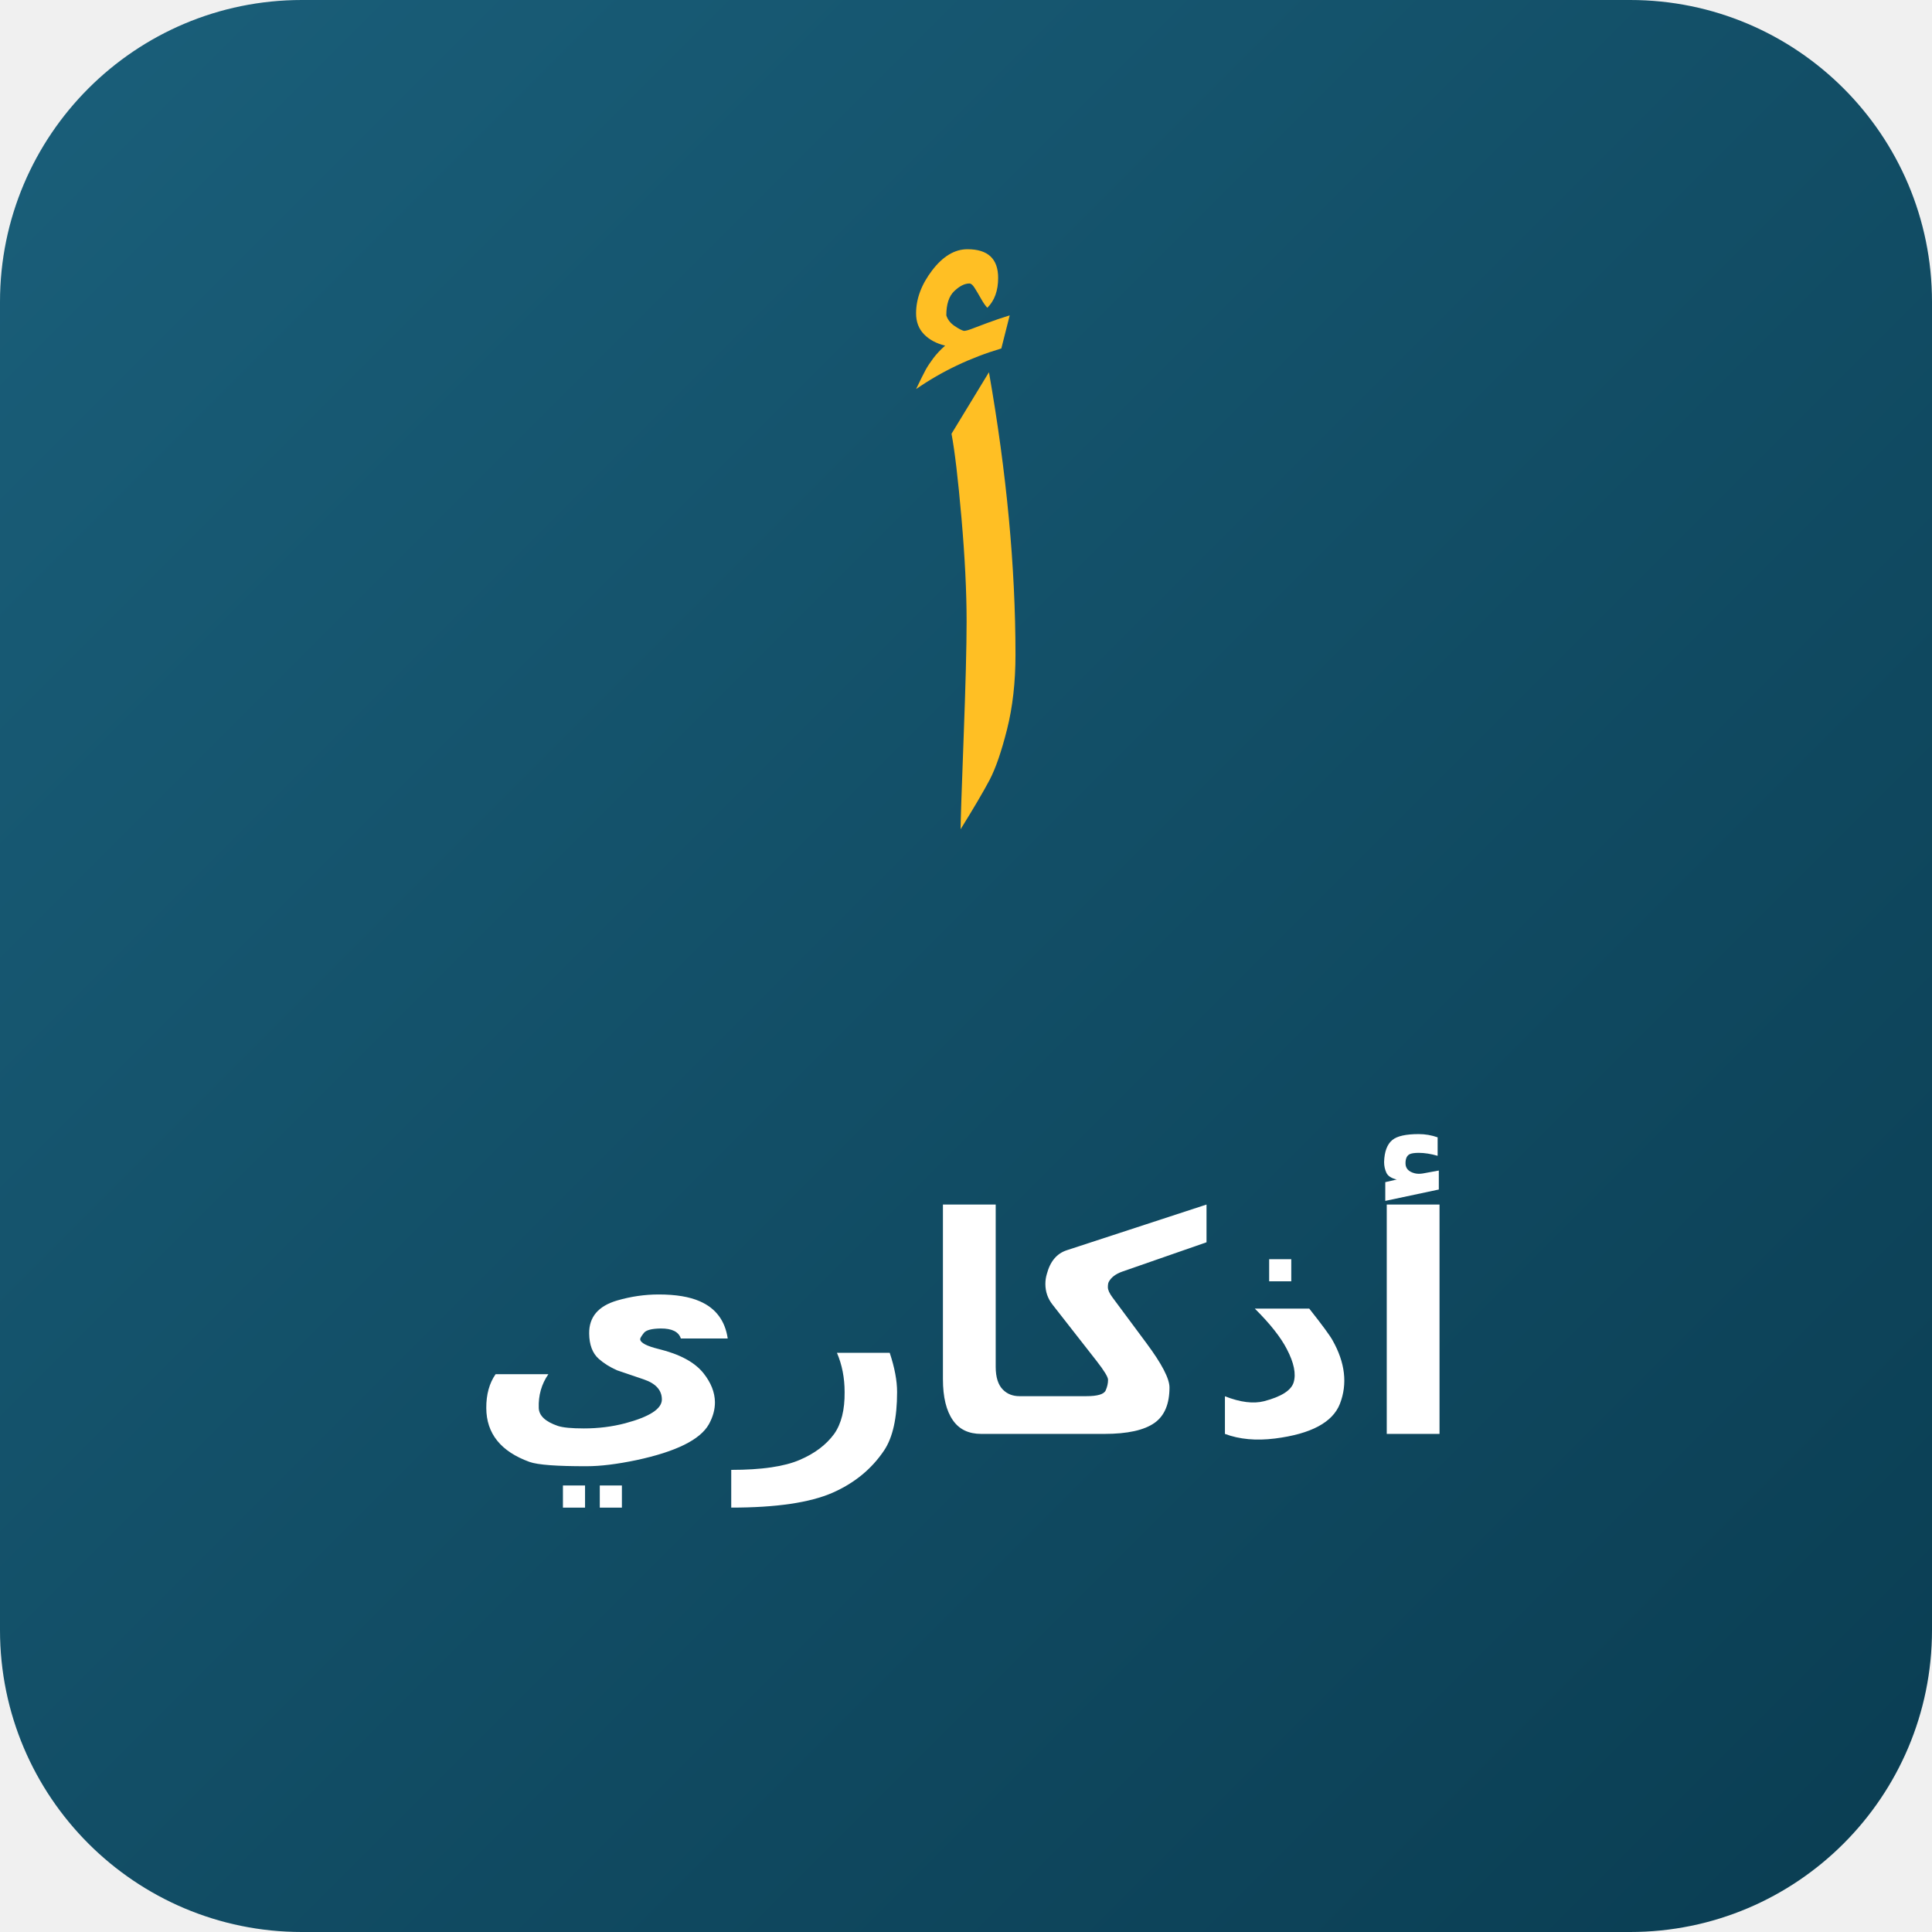
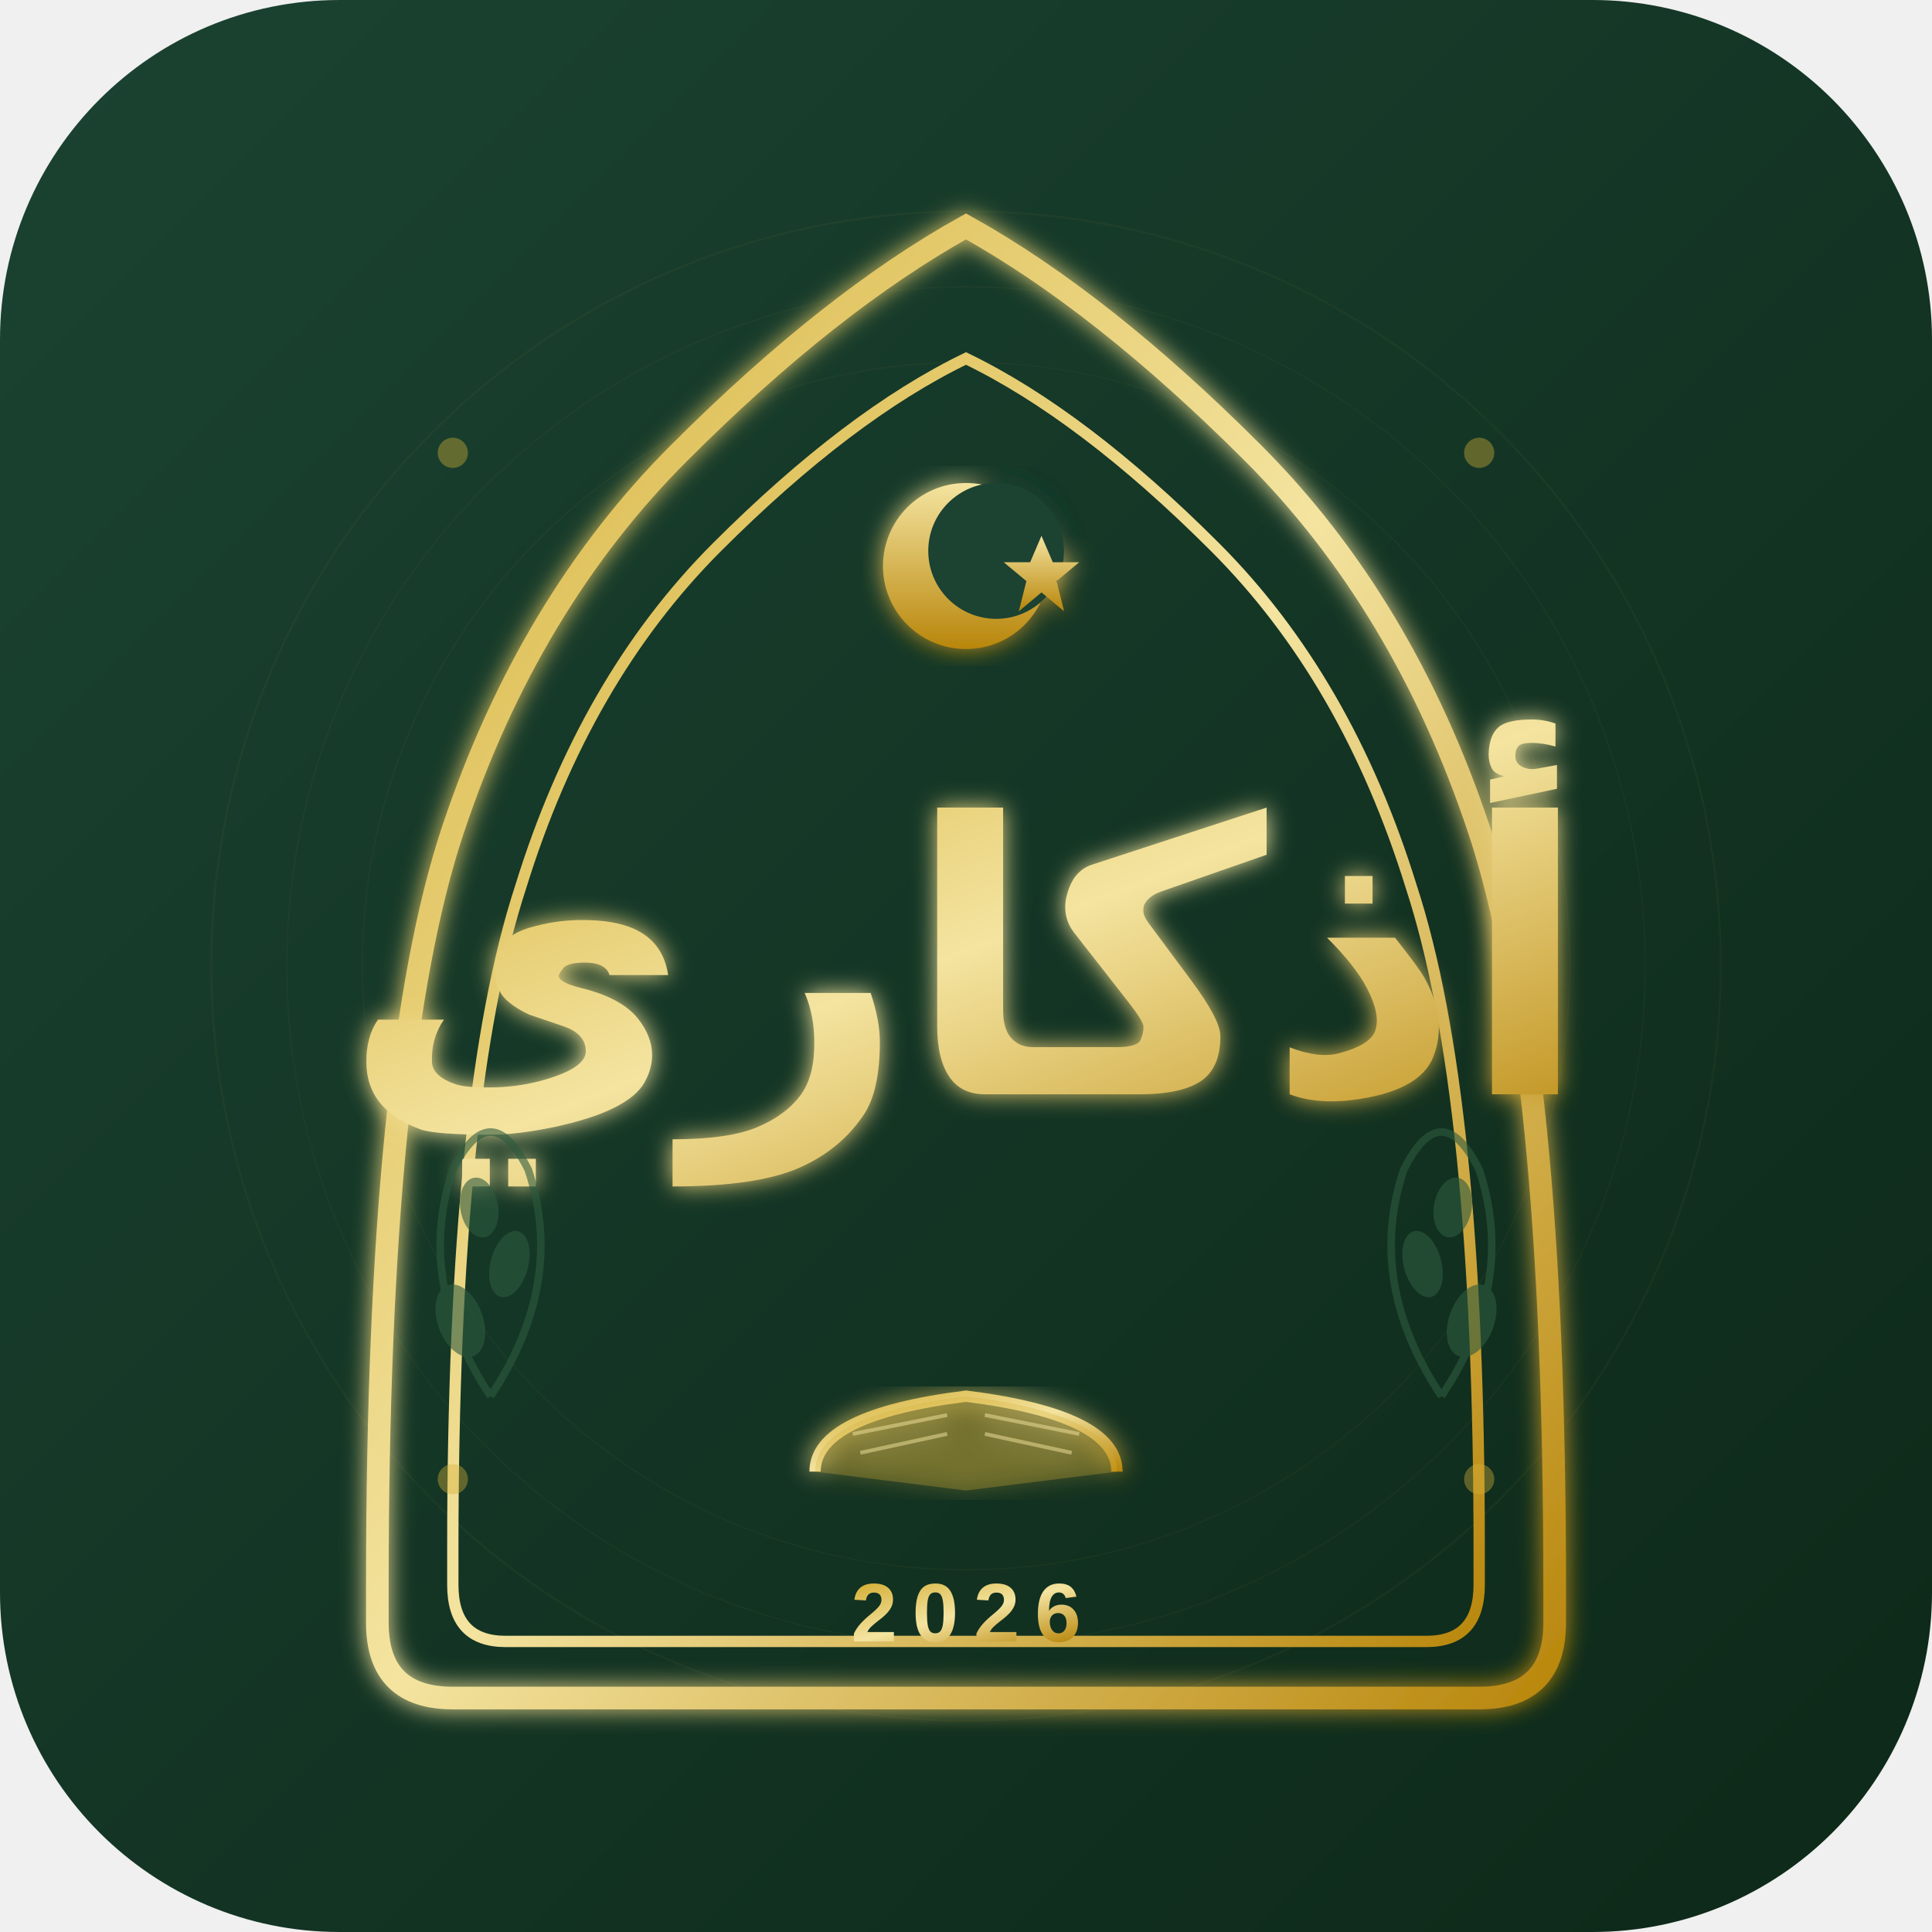
- <svg xmlns="http://www.w3.org/2000/svg" width="512" height="512" viewBox="0 0 512 512">
+ <svg xmlns="http://www.w3.org/2000/svg" viewBox="0 0 512 512" width="512" height="512">
  <defs>
-     <linearGradient id="bg" x1="0%" y1="0%" x2="100%" y2="100%">
-       <stop offset="0%" style="stop-color:#1a5f7a" />
-       <stop offset="100%" style="stop-color:#0a3d52" />
+     <linearGradient id="bgGrad" x1="0%" y1="0%" x2="100%" y2="100%">
+       <stop offset="0%" style="stop-color:#1B4332;stop-opacity:1" />
+       <stop offset="100%" style="stop-color:#0D2818;stop-opacity:1" />
    </linearGradient>
+     <linearGradient id="goldGrad" x1="0%" y1="0%" x2="100%" y2="100%">
+       <stop offset="0%" style="stop-color:#D4AF37;stop-opacity:1" />
+       <stop offset="50%" style="stop-color:#F4E4A0;stop-opacity:1" />
+       <stop offset="100%" style="stop-color:#B8860B;stop-opacity:1" />
+     </linearGradient>
+     <linearGradient id="goldGrad2" x1="0%" y1="0%" x2="0%" y2="100%">
+       <stop offset="0%" style="stop-color:#F4E4A0;stop-opacity:1" />
+       <stop offset="100%" style="stop-color:#B8860B;stop-opacity:1" />
+     </linearGradient>
+     <filter id="shadow" x="-20%" y="-20%" width="140%" height="140%">
+       <feDropShadow dx="0" dy="4" stdDeviation="8" flood-color="#000" flood-opacity="0.3" />
+     </filter>
+     <filter id="glow">
+       <feGaussianBlur stdDeviation="3" result="blur" />
+       <feMerge>
+         <feMergeNode in="blur" />
+         <feMergeNode in="SourceGraphic" />
+       </feMerge>
+     </filter>
+     <clipPath id="squircle">
+       <rect x="0" y="0" width="512" height="512" rx="90" ry="90" />
+     </clipPath>
  </defs>
-   <rect width="512" height="512" rx="80" fill="url(#bg)" />
-   <text x="256" y="210" text-anchor="middle" fill="#FFBF24" font-family="serif" font-size="160" font-weight="bold">أ</text>
-   <text x="256" y="380" text-anchor="middle" fill="white" font-family="sans-serif" font-size="80" font-weight="bold">أذكاري</text>
+   <rect x="0" y="0" width="512" height="512" rx="90" ry="90" fill="url(#bgGrad)" />
+   <g clip-path="url(#squircle)" opacity="0.05">
+     <circle cx="256" cy="256" r="200" fill="none" stroke="#D4AF37" stroke-width="0.5" />
+     <circle cx="256" cy="256" r="180" fill="none" stroke="#D4AF37" stroke-width="0.3" />
+     <circle cx="256" cy="256" r="160" fill="none" stroke="#D4AF37" stroke-width="0.3" />
+   </g>
+   <path d="M 100 420             Q 100 280 120 220             Q 140 160 180 120             Q 220 80 256 60             Q 292 80 332 120             Q 372 160 392 220             Q 412 280 412 420             L 412 430             Q 412 450 392 450             L 120 450             Q 100 450 100 430 Z" fill="none" stroke="url(#goldGrad)" stroke-width="6" filter="url(#glow)" />
+   <path d="M 120 410             Q 120 290 138 235             Q 155 180 190 145             Q 225 110 256 95             Q 287 110 322 145             Q 357 180 374 235             Q 392 290 392 410             L 392 420             Q 392 435 378 435             L 134 435             Q 120 435 120 420 Z" fill="none" stroke="url(#goldGrad)" stroke-width="3" />
+   <g transform="translate(256, 150)" filter="url(#glow)">
+     <circle cx="0" cy="0" r="22" fill="url(#goldGrad2)" />
+     <circle cx="8" cy="-4" r="18" fill="#1B4332" />
+     <polygon points="20,-8 23,-1 30,-1 24,4 26,12 20,7 14,12 16,4 10,-1 17,-1" fill="url(#goldGrad2)" />
+   </g>
+   <text x="256" y="290" text-anchor="middle" font-family="Arial, sans-serif" font-size="100" font-weight="bold" fill="url(#goldGrad)" filter="url(#glow)">أذكاري</text>
+   <g transform="translate(256, 380)" filter="url(#glow)">
+     <path d="M -40 10 Q -40 -5 0 -10 Q 40 -5 40 10" fill="none" stroke="url(#goldGrad)" stroke-width="3" />
+     <path d="M -40 10 Q -40 -5 0 -10 L 0 15 Z" fill="#D4AF37" opacity="0.3" />
+     <path d="M 40 10 Q 40 -5 0 -10 L 0 15 Z" fill="#D4AF37" opacity="0.3" />
+     <line x1="-30" y1="0" x2="-5" y2="-5" stroke="#F4E4A0" stroke-width="1" opacity="0.5" />
+     <line x1="-28" y1="5" x2="-5" y2="0" stroke="#F4E4A0" stroke-width="1" opacity="0.5" />
+     <line x1="30" y1="0" x2="5" y2="-5" stroke="#F4E4A0" stroke-width="1" opacity="0.5" />
+     <line x1="28" y1="5" x2="5" y2="0" stroke="#F4E4A0" stroke-width="1" opacity="0.5" />
+   </g>
+   <g transform="translate(130, 370)" opacity="0.6">
+     <path d="M 0 0 Q -20 -30 -10 -60 Q 0 -80 10 -60 Q 20 -30 0 0" fill="none" stroke="#2D5A3D" stroke-width="2" />
+     <ellipse cx="-8" cy="-20" rx="6" ry="10" fill="#2D5A3D" transform="rotate(-20 -8 -20)" />
+     <ellipse cx="5" cy="-35" rx="5" ry="9" fill="#2D5A3D" transform="rotate(15 5 -35)" />
+     <ellipse cx="-3" cy="-50" rx="5" ry="8" fill="#2D5A3D" transform="rotate(-10 -3 -50)" />
+   </g>
+   <g transform="translate(382, 370)" opacity="0.6">
+     <path d="M 0 0 Q 20 -30 10 -60 Q 0 -80 -10 -60 Q -20 -30 0 0" fill="none" stroke="#2D5A3D" stroke-width="2" />
+     <ellipse cx="8" cy="-20" rx="6" ry="10" fill="#2D5A3D" transform="rotate(20 8 -20)" />
+     <ellipse cx="-5" cy="-35" rx="5" ry="9" fill="#2D5A3D" transform="rotate(-15 -5 -35)" />
+     <ellipse cx="3" cy="-50" rx="5" ry="8" fill="#2D5A3D" transform="rotate(10 3 -50)" />
+   </g>
+   <text x="256" y="435" text-anchor="middle" font-family="Arial, sans-serif" font-size="22" font-weight="bold" fill="url(#goldGrad)" letter-spacing="4">2026</text>
+   <circle cx="120" cy="120" r="4" fill="#D4AF37" opacity="0.4" />
+   <circle cx="392" cy="120" r="4" fill="#D4AF37" opacity="0.4" />
+   <circle cx="120" cy="392" r="4" fill="#D4AF37" opacity="0.4" />
+   <circle cx="392" cy="392" r="4" fill="#D4AF37" opacity="0.4" />
</svg>
